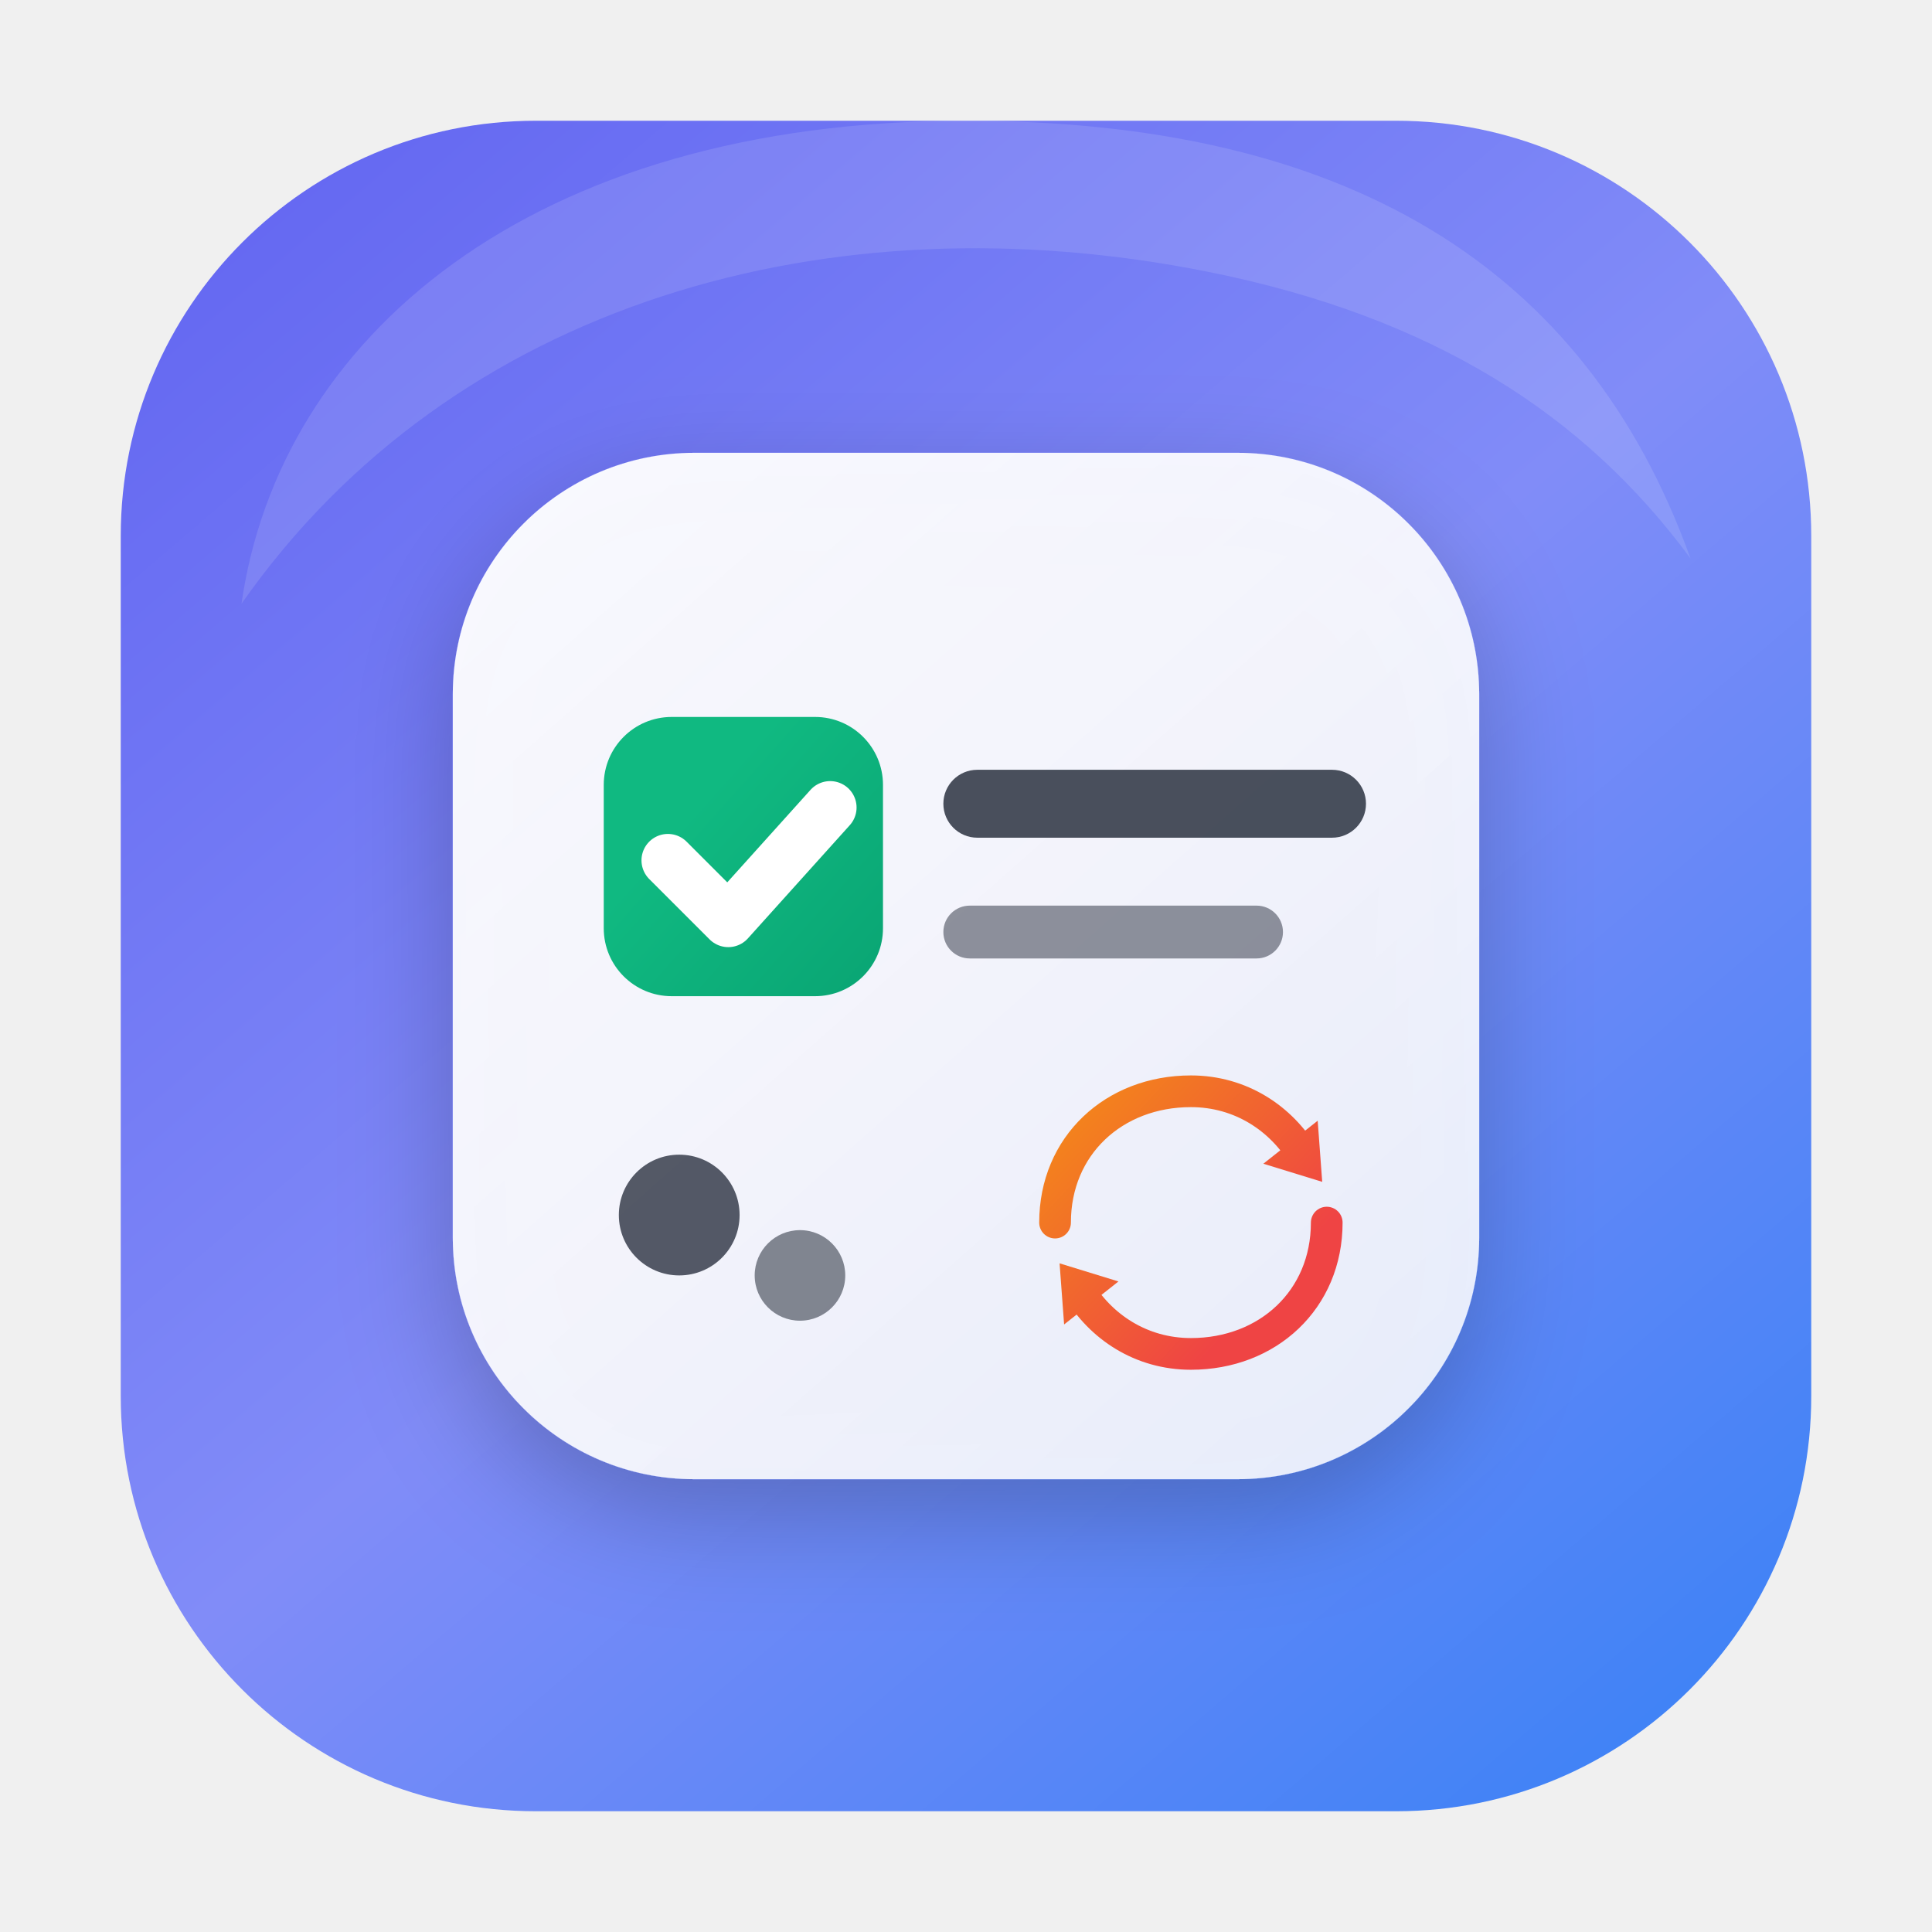
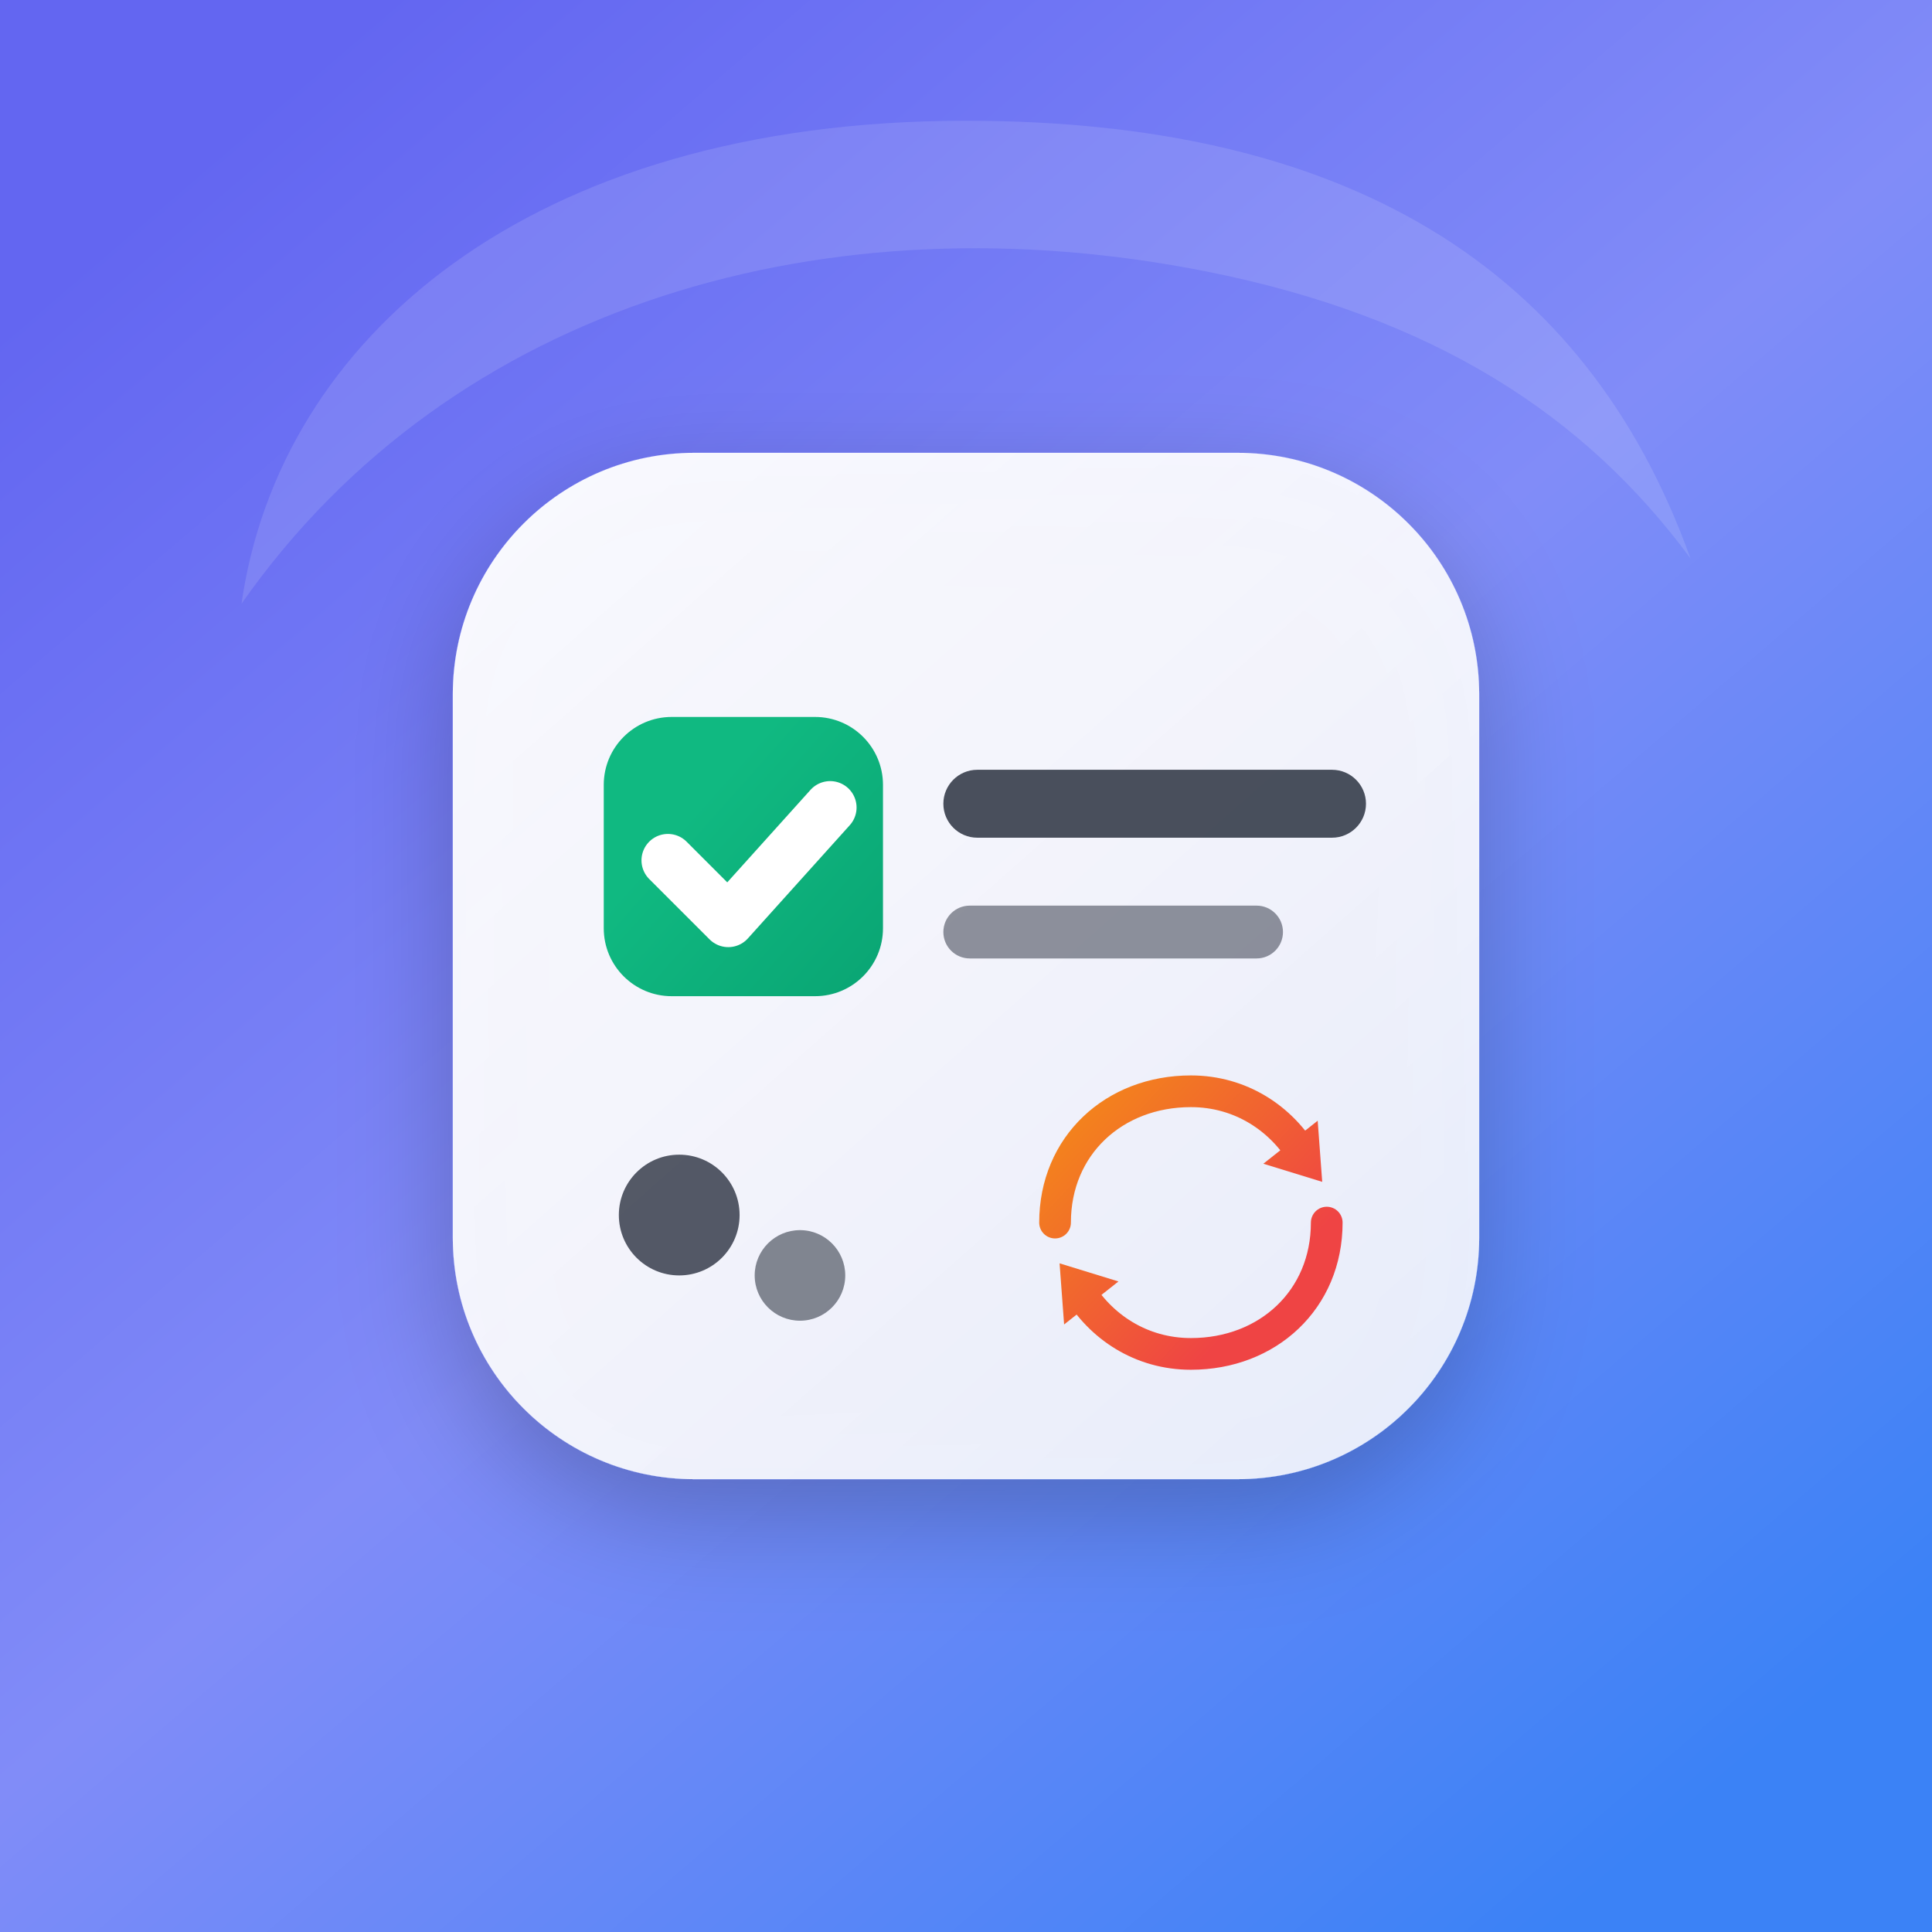
<svg xmlns="http://www.w3.org/2000/svg" width="512" height="512" viewBox="0 0 512 512" fill="none">
  <defs>
    <linearGradient id="bg" x1="64" y1="32" x2="448" y2="480" gradientUnits="userSpaceOnUse">
      <stop stop-color="#6366F1" />
      <stop offset="0.5" stop-color="#818CF8" />
      <stop offset="1" stop-color="#3B82F6" />
    </linearGradient>
    <filter id="shadow" x="-20%" y="-20%" width="140%" height="140%">
      <feDropShadow dx="0" dy="10" stdDeviation="14" flood-opacity="0.25" />
    </filter>
    <linearGradient id="cardGrad" x1="140" y1="130" x2="370" y2="390" gradientUnits="userSpaceOnUse">
      <stop stop-color="white" stop-opacity="0.95" />
      <stop offset="1" stop-color="white" stop-opacity="0.85" />
    </linearGradient>
    <linearGradient id="checkGrad" x1="170" y1="230" x2="260" y2="310" gradientUnits="userSpaceOnUse">
      <stop stop-color="#10B981" />
      <stop offset="1" stop-color="#059669" />
    </linearGradient>
    <linearGradient id="syncGrad" x1="250" y1="240" x2="370" y2="350" gradientUnits="userSpaceOnUse">
      <stop stop-color="#F59E0B" />
      <stop offset="1" stop-color="#EF4444" />
    </linearGradient>
  </defs>
-   <rect x="32" y="32" width="448" height="448" rx="110" fill="url(#bg)" />
+   <rect x="0" y="0" width="512" height="512" fill="url(#bg)" />
  <g filter="url(#shadow)">
    <rect x="120" y="120" width="272" height="272" rx="64" fill="url(#cardGrad)" />
  </g>
  <rect x="160" y="190" width="74" height="74" rx="18" fill="url(#checkGrad)" />
  <path d="M177 228 L193 244 L220 214" stroke="white" stroke-width="14" stroke-linecap="round" stroke-linejoin="round" />
  <rect x="250" y="204" width="112" height="18" rx="9" fill="#111827" fill-opacity="0.75" />
  <rect x="250" y="240" width="90" height="14" rx="7" fill="#111827" fill-opacity="0.45" />
  <g transform="scale(0.6) translate(180, 230) ">
    <path d="M286 310            C286 276 312 252 346 252            C368 252 386 264 396 281" stroke="url(#syncGrad)" stroke-width="14" stroke-linecap="round" fill="none" />
    <path d="M402 265 L404 292 L378 284" fill="url(#syncGrad)" />
    <path d="M406 310            C406 344 380 368 346 368            C324 368 306 356 296 339" stroke="url(#syncGrad)" stroke-width="14" stroke-linecap="round" fill="none" />
    <path d="M290 355 L288 328 L314 336" fill="url(#syncGrad)" />
  </g>
  <circle cx="180" cy="322" r="16" fill="#111827" fill-opacity="0.7" />
  <circle cx="212" cy="338" r="12" fill="#111827" fill-opacity="0.5" />
  <path d="M64 160            C120 80 220 52 320 72            C380 84 420 110 448 148            C420 70 356 32 256 32            C140 32 74 90 64 160Z" fill="white" fill-opacity="0.12" />
</svg>
